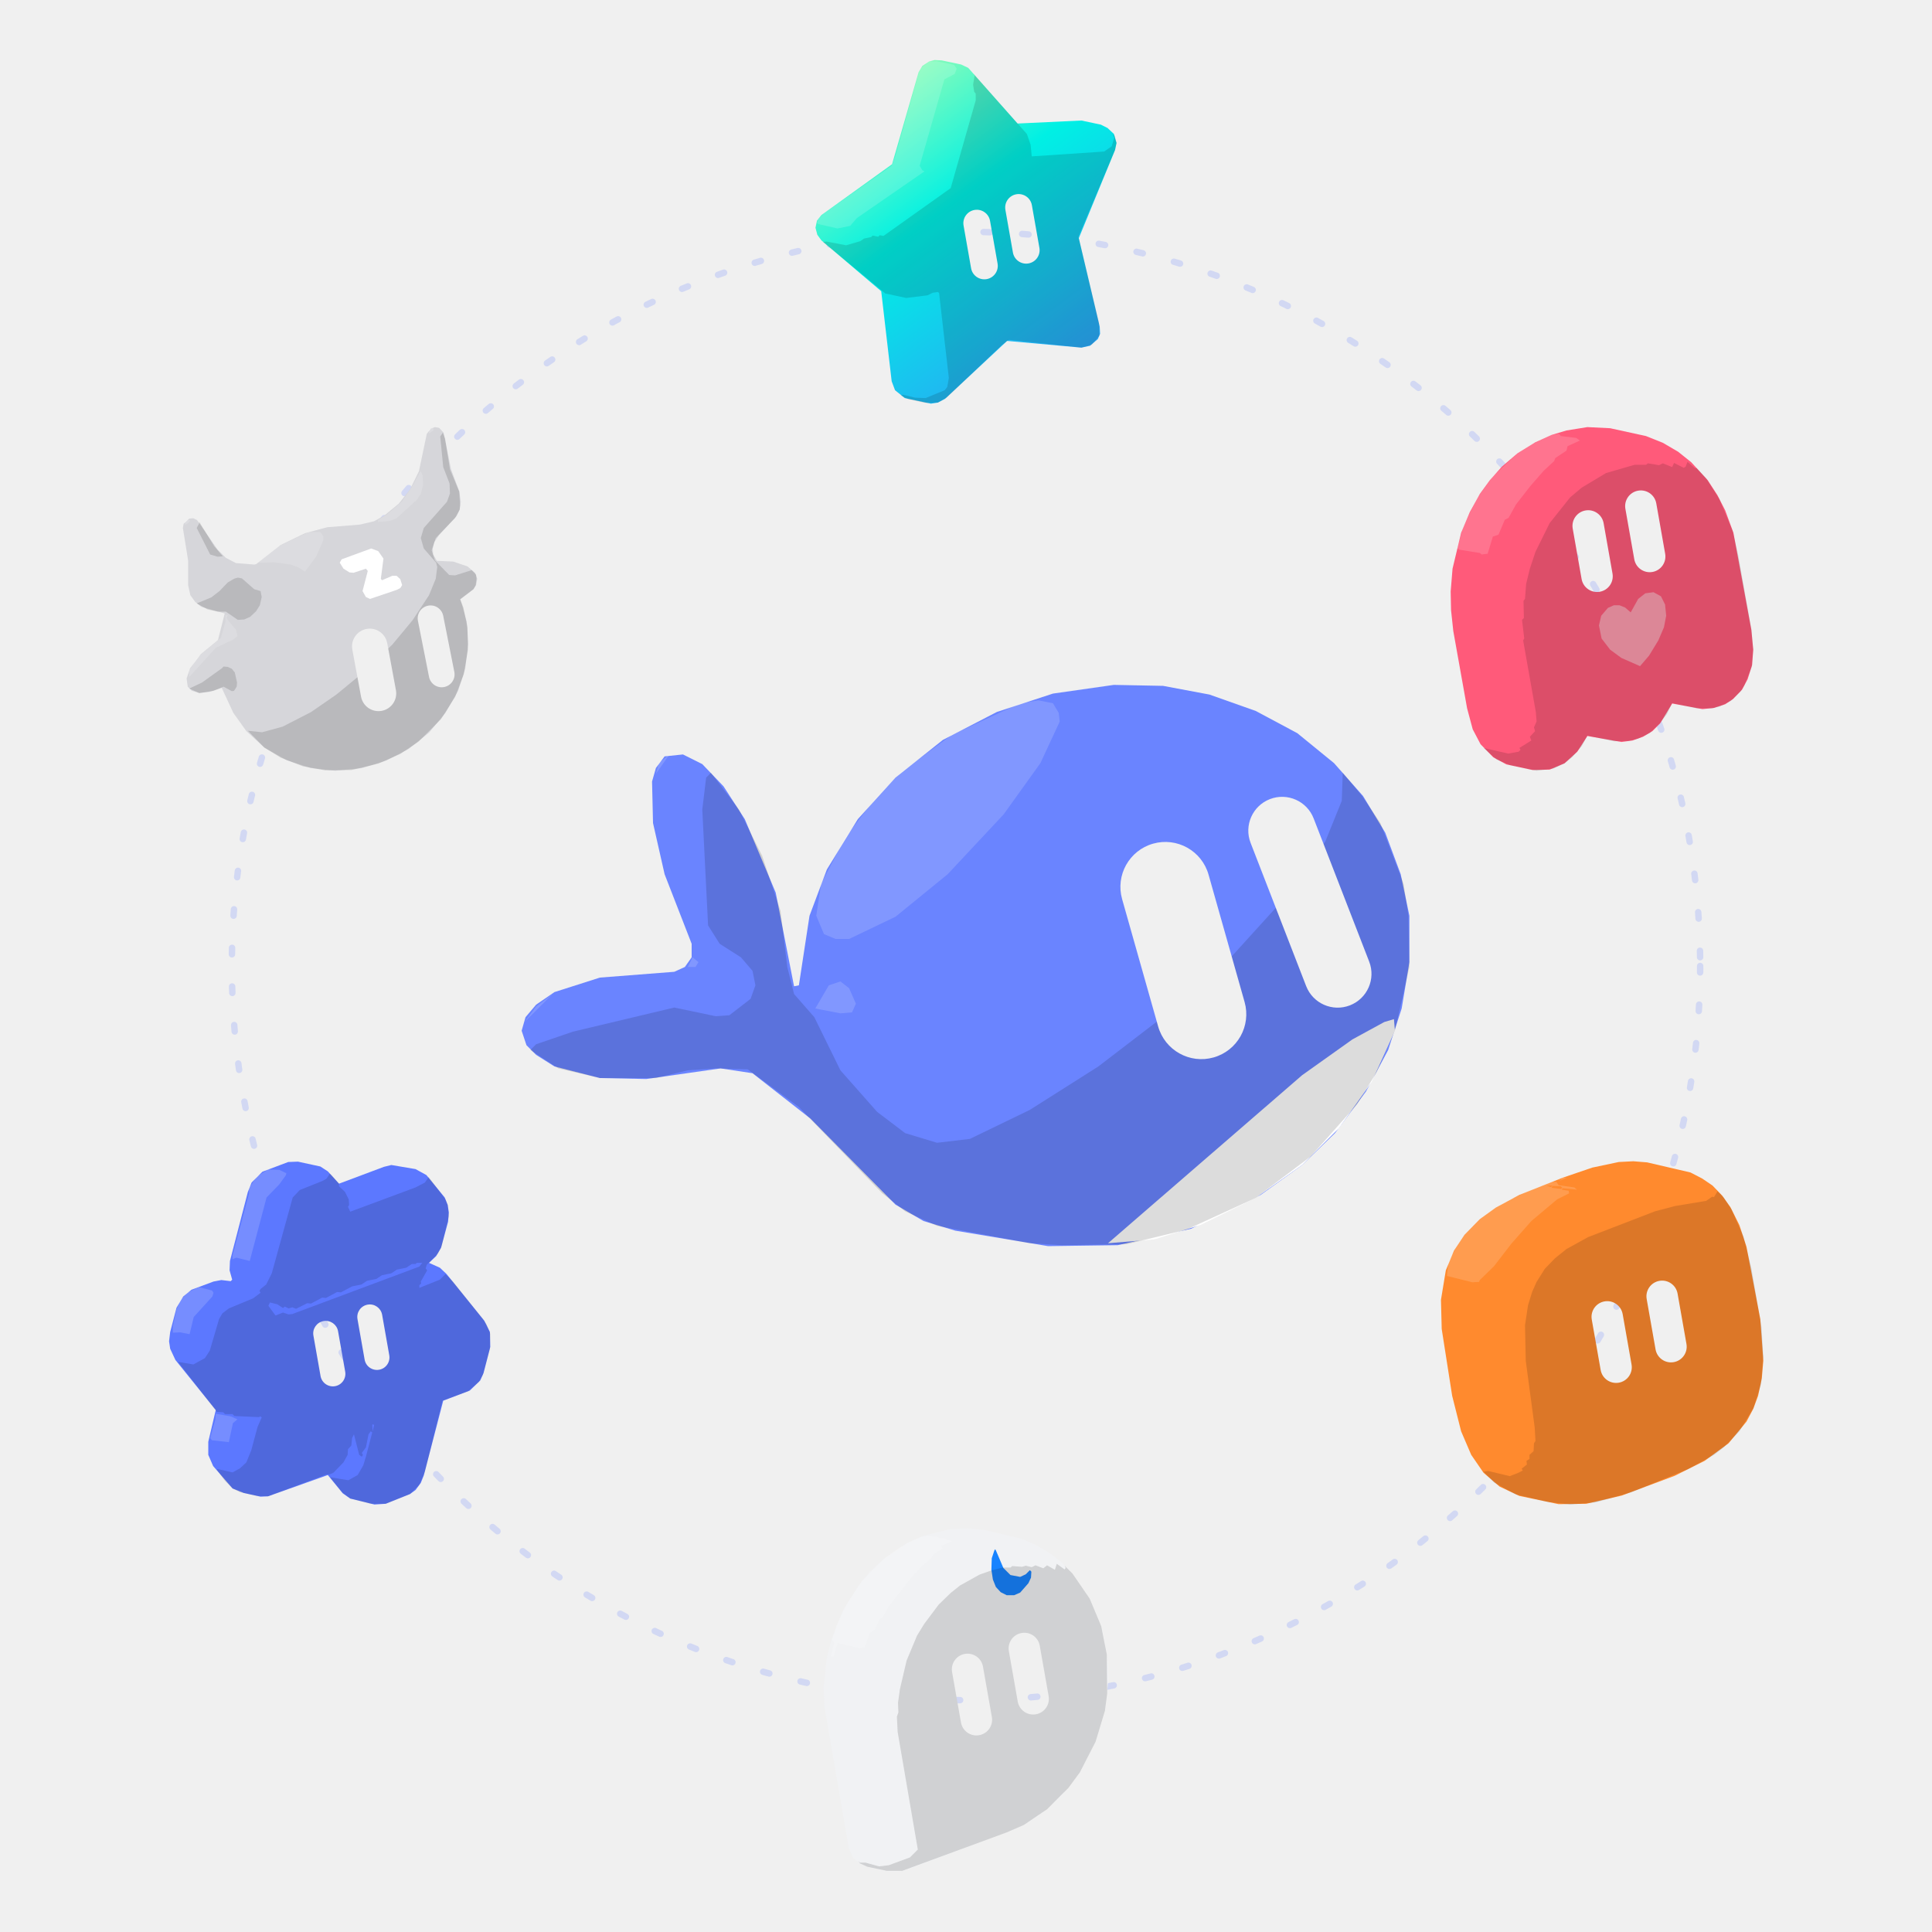
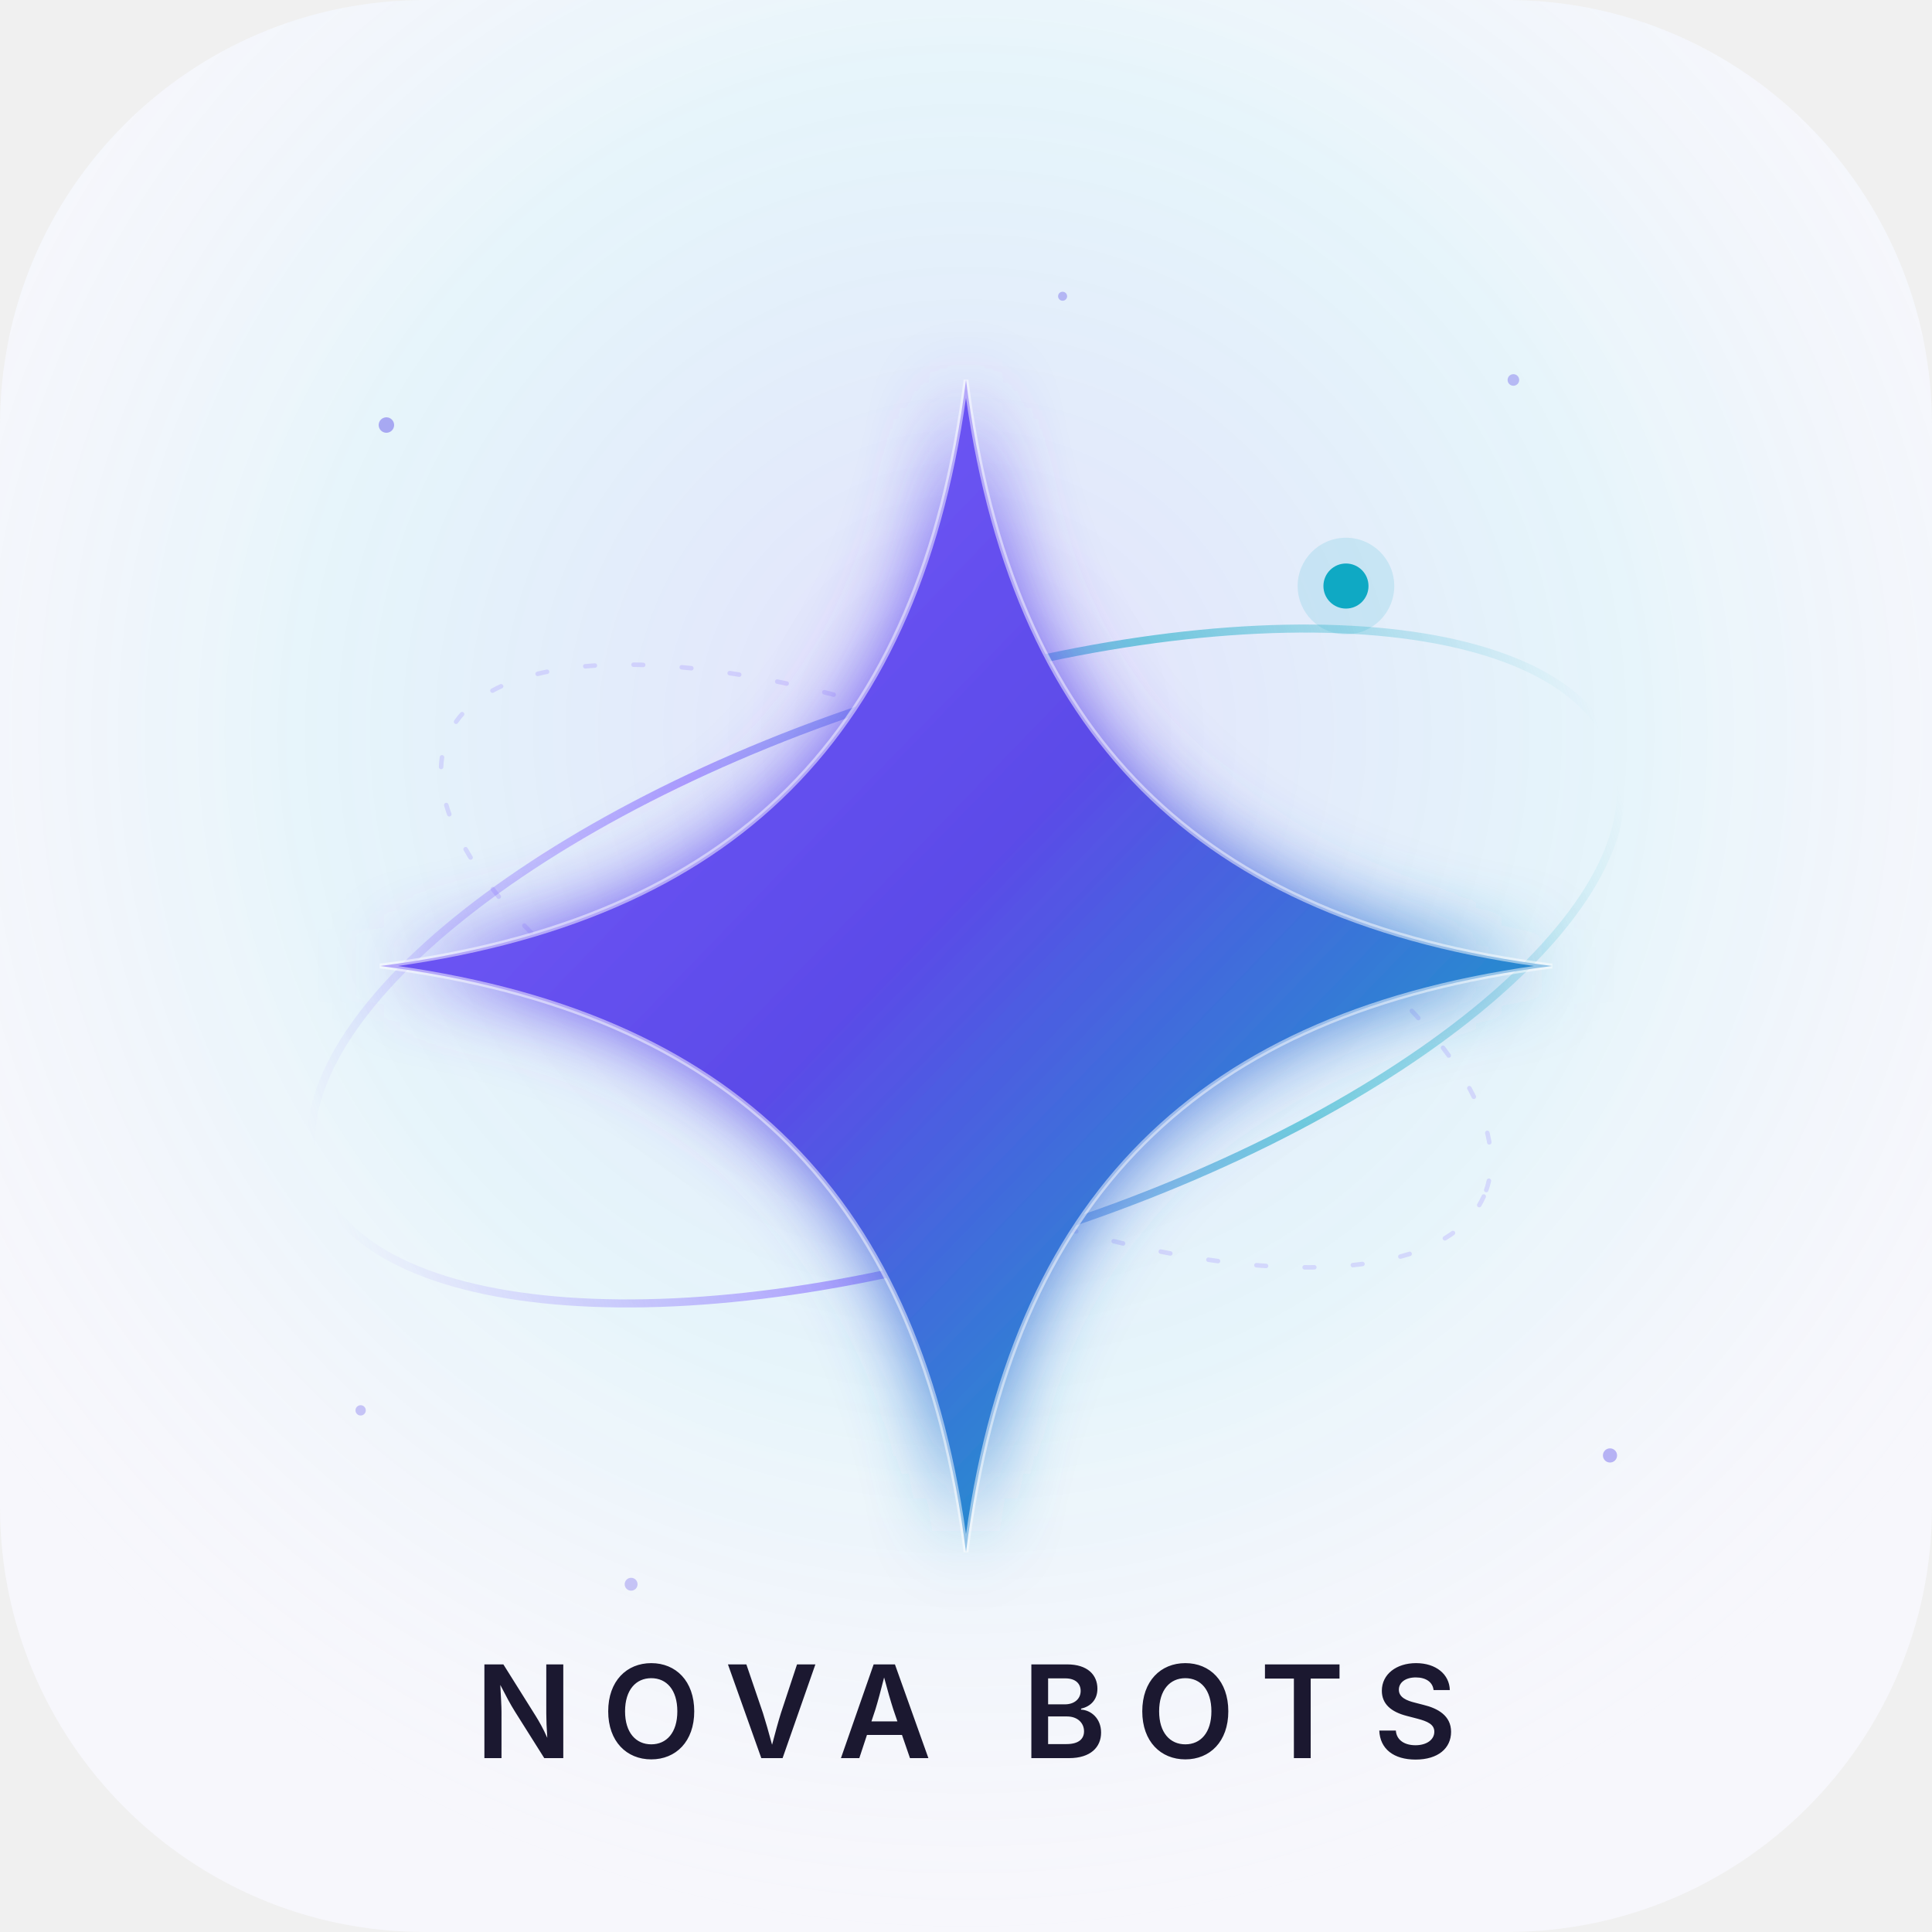
- <svg xmlns="http://www.w3.org/2000/svg" viewBox="0 0 600 600" width="600" height="600" role="img" aria-label="DS Bot">
-   <circle cx="300" cy="300" r="228" fill="none" stroke="#6A84FF" stroke-opacity=".22" stroke-width="2" stroke-dasharray="2 10" stroke-linecap="round" />
-   <g transform="translate(242.0 14.0) scale(1.16)">
-     <defs>
-       <linearGradient id="m0g" gradientUnits="userSpaceOnUse" x1="18" y1="10" x2="78" y2="92">
-         <stop offset="0" stop-color="#A4FFB0" />
-         <stop offset="0.42" stop-color="#00F0E4" />
-         <stop offset="1" stop-color="#2E9EF7" />
-       </linearGradient>
-       <mask id="m0" maskUnits="userSpaceOnUse" x="-100" y="-100" width="300" height="300">
-         <rect x="-100" y="-100" width="300" height="300" fill="#fff" />
-         <g transform="translate(53.9 53.4) rotate(-10)">
-           <rect x="-3.6" y="-9.4" width="7.2" height="18.8" rx="3.6" fill="#000" />
-         </g>
-         <g transform="translate(65.1 49.2) rotate(-10)">
-           <rect x="-3.6" y="-9.4" width="7.2" height="18.8" rx="3.6" fill="#000" />
-         </g>
-       </mask>
-     </defs>
-     <g mask="url(#m0)">
-       <g fill-rule="evenodd">
-         <path d="M40.1 4.4l1.5-.4 1.9 .1 5.2 1.1 1.9 .9 13.2 14.9 17.1-.8 5.2 1.1 1.8 .9 1.7 1.6 .7 2.4-.4 1.9-9.7 23.6 5.6 23.7 .1 1.9-.6 1.4-2.1 1.8-2.3 .5-19.9-1.8-16.6 15.5-1.9 1-1.9 .3-7-1.5-2.6-2.1-.9-2.4-2.8-24.1-16-13.6-1.1-1.5-.5-1.9 .4-1.9 1.2-1.5 18.9-13.6 7.1-24.6 1-1.7z" fill="url(#m0g)" />
-         <path d="M52 7.7l14.3 16.1 1 2.9 .3 3.1 19.4-1.3 2-1.4 .7-2.3-.4-1 .5 .5 .5 1.9-.4 1.9-9.8 23.2 5.5 23.1 .1 3.4-2 2.4-2.8 .8-19.4-2.1-1.9 1.4-14.7 14-2.4 1.4-3.3 .1-4.7-1-2-1 .6-.2 3.3 .8 2.8 .1 5.1-2.1 .7-.9 .4-2.4-2.6-22.7-.3-.3-1.4 .2-1.4 .7-5.7 .7-5.6-1.2-16.7-13.8 1-.1 5.2 1 3.8-1.1 1-.7 1.9-.4 .4-.4 1.5 .3 .4-.4 1 .2 18-12.8 6.7-23.5 0-1.8-.4-.5-.3-1.9 .4-2.4z" fill="#000" fill-opacity=".14" />
-         <path d="M40.1 4.4l2-.1 4.7 1 .7 1-.5 1.4-2.8 1.5-6.6 23.1 .7 1.2 .6 .3-18.1 12.5-1.8 2.1-3.4 .7-5.2-1.2-.3-.4 .3-.9 1.4-1.4 18.3-12.9 .9-2.3 6.4-22.7 .8-1.4z" fill="#fff" fill-opacity=".16" />
-       </g>
-     </g>
+ <svg xmlns="http://www.w3.org/2000/svg" viewBox="0 0 600 600" width="600" height="600" role="img" aria-label="Nova Bots">
+   <defs>
+     <linearGradient id="nb-spark" x1="150" y1="120" x2="460" y2="420" gradientUnits="userSpaceOnUse">
+       <stop offset="0" stop-color="#7C5CFF" />
+       <stop offset=".5" stop-color="#5B4BE8" />
+       <stop offset="1" stop-color="#0FA9C4" />
+     </linearGradient>
+     <radialGradient id="nb-nebula" cx="50%" cy="38%" r="62%">
+       <stop offset="0" stop-color="#7C5CFF" stop-opacity=".16" />
+       <stop offset=".55" stop-color="#22D3EE" stop-opacity=".08" />
+       <stop offset="1" stop-color="#F7F7FC" stop-opacity="0" />
+     </radialGradient>
+     <linearGradient id="nb-ring" x1="90" y1="300" x2="510" y2="300" gradientUnits="userSpaceOnUse">
+       <stop offset="0" stop-color="#7C5CFF" stop-opacity="0" />
+       <stop offset=".35" stop-color="#7C5CFF" stop-opacity=".55" />
+       <stop offset=".7" stop-color="#0FA9C4" stop-opacity=".55" />
+       <stop offset="1" stop-color="#0FA9C4" stop-opacity="0" />
+     </linearGradient>
+     <filter id="nb-glow" x="-60%" y="-60%" width="220%" height="220%">
+       <feGaussianBlur stdDeviation="12" result="blur" />
+       <feMerge>
+         <feMergeNode in="blur" />
+         <feMergeNode in="SourceGraphic" />
+       </feMerge>
+     </filter>
+   </defs>
+   <rect width="600" height="600" rx="132" fill="#F7F7FC" />
+   <rect width="600" height="600" rx="132" fill="url(#nb-nebula)" />
+   <g fill="#5B4BE8">
+     <circle cx="120" cy="132" r="2.4" opacity=".45" />
+     <circle cx="470" cy="118" r="1.8" opacity=".35" />
+     <circle cx="500" cy="452" r="2.2" opacity=".4" />
+     <circle cx="112" cy="438" r="1.6" opacity=".3" />
+     <circle cx="330" cy="92" r="1.4" opacity=".35" />
+     <circle cx="196" cy="492" r="2" opacity=".3" />
  </g>
-   <g transform="translate(439.5 128.0) scale(1.16)">
-     <defs>
-       <mask id="m1" maskUnits="userSpaceOnUse" x="-100" y="-100" width="300" height="300">
-         <rect x="-100" y="-100" width="300" height="300" fill="#fff" />
-         <g transform="translate(47.5 37.2) rotate(-10)">
-           <rect x="-4.2" y="-11.05" width="8.4" height="22.1" rx="4.2" fill="#000" />
-         </g>
-         <g transform="translate(61.6 31.9) rotate(-10)">
-           <rect x="-4.2" y="-11.05" width="8.4" height="22.1" rx="4.2" fill="#000" />
-         </g>
-       </mask>
-     </defs>
-     <g mask="url(#m1)">
-       <g fill-rule="evenodd">
-         <path d="M46.1 4l6.1 .3 9.6 2.1 4.5 1.8 4.1 2.4 3.5 2.8 4.4 4.8 2.6 4 2.1 4.1 2.2 6 4.8 26 .5 5.3-.3 4.1-1.2 3.8-1.5 2.8-2.4 2.5-2.1 1.4-3.1 1-3 .3-8.1-1.5-3.2 5.3-2.1 2.1-2.5 1.5-2.8 1-3 .4-9.1-1.6-2.7 4.2-3.4 3.1-4 1.7-4.6 .1-7-1.5-3.5-1.9-3.4-3.5-2.1-4-1.5-5.6-3.7-20.7-.6-5.6-.1-5 .5-6.1 2.3-9.6 2.3-5.5 2.7-4.9 2.7-3.7 3.2-3.6 4.2-3.6 4.7-2.9 4.4-2 4-1.2z" fill="#FF5A7A" />
-         <path d="M61.6 48.5l2.2-.3 2 1.1 1.1 2.2 .3 3-.6 3.1-1.5 3.5-2.5 4.1-2.4 2.8-5-2.2-3-2.2-2.3-3-.7-3.5 .6-2.6 1.8-2.1 1.6-.7 1.5 0 1.5 .6 1.5 1.3 2-3.6z" fill="#fff" fill-opacity="0.4" />
-         <path d="M69.3 13.6l2.6 1.3 .5-.3 .5-1.3 2 1.7 .5 0 2.5 2.7 3.5 5.5 3.6 8.6 1.5 6.6 3.5 19.7 .5 5.5-.4 4.6-2 5-1 1.6-2.6 2.5-3 1.5-2.1 .5-4 0-6.6-1.4-1.4 2.9-1.9 2.5-2.7 2.6-3.1 1.5-2.5 .6-4 .1-7.1-1.5-1.5 2.8-2.6 3-2 1.6-3 1.4-4.5 .6-7.1-1.5-3.6-1.5-3.5-3.1 6.6 1.5 2.8-.5 .5-.5-.3-.5 3.2-2-.4-1 1.4-1.5-.3-1 .7-1.6-.2-2.5-3.4-19.2 .3-.5-.6-5 .5-.5-.1-4.6 .4-.5 .3-4 1-4.1 1.5-4.5 3.8-7.7 5.5-6.9 3.1-2.6 6.5-3.9 7.6-2.2 3.1 0 .5-.4 3 .5 1-.5 2.5 1z" fill="#000" fill-opacity=".14" />
-         <path d="M36.5 6.1l2-.3 .5 .6 4.1 .5 1 .7-3.3 1.5-.3 1.2-3 2-.3 .8-2.8 2.6-3.5 4-3.9 5-2 3.6-1 .5-1.7 4-1.5 .5-1.4 4.6-1.6 .2-.5-.4-5.6-.9-.4-.4 1.4-5.1 1.5-3.5 2.6-5.1 4-5.5 6.6-6.2 4-2.5z" fill="#fff" fill-opacity=".16" />
-       </g>
-     </g>
+   <ellipse cx="300" cy="300" rx="212" ry="86" fill="none" stroke="url(#nb-ring)" stroke-width="2.5" transform="rotate(-18 300 300)" />
+   <ellipse cx="300" cy="300" rx="176" ry="66" fill="none" stroke="#7C5CFF" stroke-opacity=".18" stroke-width="1.4" stroke-dasharray="3 12" stroke-linecap="round" transform="rotate(24 300 300)" />
+   <g filter="url(#nb-glow)">
+     <path d="M300 118C314 228 372 286 482 300 372 314 314 372 300 482 286 372 228 314 118 300 228 286 286 228 300 118Z" fill="url(#nb-spark)" />
  </g>
-   <g transform="translate(439.5 356.0) scale(1.16)">
-     <defs>
-       <mask id="m2" maskUnits="userSpaceOnUse" x="-100" y="-100" width="300" height="300">
-         <rect x="-100" y="-100" width="300" height="300" fill="#fff" />
-         <g transform="translate(52.6 52.4) rotate(-10)">
-           <rect x="-4.2" y="-11.05" width="8.4" height="22.1" rx="4.2" fill="#000" />
-         </g>
-         <g transform="translate(67.3 46.9) rotate(-10)">
-           <rect x="-4.2" y="-11.05" width="8.4" height="22.1" rx="4.2" fill="#000" />
-         </g>
-       </mask>
-     </defs>
-     <g mask="url(#m2)">
-       <g fill-rule="evenodd">
-         <path d="M54.5 4.2l3.9-.2 3.7 .3 11.6 2.7 3.1 1.6 2.8 1.9 2.6 2.7 2.2 3.1 2.4 4.8 1.9 5.8 3.7 19.4 .8 11.1-.4 4.7-1 4.7-1.3 3.5-1.8 3.4-4.8 5.8-6.4 4.7-8 4-14.2 5.3-9.5 2.2-7.4 .1-10.5-2.2-5.3-2.5-4.3-3.7-3.3-4.8-2.7-6.3-2.4-9.5-2.8-17.9-.2-7.8 1.3-7.9 2.2-5.3 2.8-4.2 4.1-4.2 4.3-3.1 6.3-3.4 11.6-4.6 7.9-2.7z" fill="#FF8A2E" />
-         <path d="M80.5 11.6l2.1 2.1 2.1 3.2 3.2 7.3 2.1 8.4 2.7 15.8 .5 7.9-.6 7.4-2 6.3-3.8 6.3-4.2 4.3-2.6 2-6.9 3.8-15.2 6.2-9.5 2.7-6.8 .6-6.2-.7-8.5-2-5.8-3.2-3.2-3.3 .5 .4 1.1-.2 5.8 1.4 2.1-.8 1.4-.7-.3-.5 1.4-1.1-.1-1 .8-.5 0-1.1 1.1-1 .1-2.1 .4-.6-.2-3.6-2.4-17.9-.2-9.5 .8-5.3 1.1-3.6 1.2-2.7 2.2-3.5 2.7-2.8 3.1-2.5 5.8-3.2 17.9-6.9 5.3-1.4 8.4-1.4 1.6-1.1 .5 .1 .9-1.5z" fill="#000" fill-opacity=".14" />
-         <path d="M39.4 8.4l1.2 0-1.6 .7-1-.1 1-.1zM36.8 9.5l1 0 .6 .9 4.2 .6 .7 .6-3.8-.4-.3 .4 1.9 .3 .1 .7-3.2 1.6-6.9 5.8-5.3 6-4.7 6.1-3.8 3.7-.2 .5-1.8 .1-6.8-1.7 .4-3.6 2.1-4.2 2.2-3.2 4.2-4.3 4.2-3 3.1-1.8 5.3-2.5zM35.1 10.5l1.7 0-.5 .4zM36.5 11.1l.3-.5 2.2 .1 .4 .4-.4 .3z" fill="#fff" fill-opacity=".16" />
-       </g>
-     </g>
-   </g>
-   <g transform="translate(242.0 470.0) scale(1.16)">
-     <defs>
-       <mask id="m3" maskUnits="userSpaceOnUse" x="-100" y="-100" width="300" height="300">
-         <rect x="-100" y="-100" width="300" height="300" fill="#fff" />
-         <g transform="translate(51.6 48.5) rotate(-10)">
-           <rect x="-4.2" y="-11.05" width="8.4" height="22.1" rx="4.2" fill="#000" />
-         </g>
-         <g transform="translate(66.8 42.9) rotate(-10)">
-           <rect x="-4.2" y="-11.05" width="8.4" height="22.1" rx="4.2" fill="#000" />
-         </g>
-       </mask>
-     </defs>
-     <g mask="url(#m3)">
-       <g fill-rule="evenodd">
-         <path d="M45.8 4.2l4.7-.2 4.2 .4 10.2 2.4 3.7 1.6 3.6 2.1 3.3 2.5 3 3.1 4.6 6.7 3.4 8.3 1.5 8.8 .1 4.6-.8 7.8-2.6 8.8-3.9 7.7-5.1 6.7-6.1 5.3-4.1 2.6-3.6 1.6-27.2 10.2-2.8 .7-2.6 0-5.7-1.3-2-.8-1.9-1.7-1.1-2.6-6.5-37.7-.2-5.2 .8-7.7 1.3-5.2 3.1-7.8 4.2-6.7 3-3.6 3.9-3.6 6.3-4.2 4.1-1.8z" fill="#F1F2F4" />
-         <path d="M57.6 9.9l.2-.3 .2 .3 2 4.7 1.9 1.9 2.6 .5 1.5-.7 1.1-1.1 .4 .4-.1 1.6-.7 1.5-2.2 2.5-1.6 .7-2 0-1.6-.8-1.3-1.4-.8-2-.4-2.6 .1-3.1z" fill="#1783FF" fill-opacity="1" />
-         <path d="M74.3 13.5l2.1 1.5 .3-.4-.3-.6 2.1 2.1 4.6 6.7 3.1 7.4 1.5 7.6 .1 10.4-.6 4.6-2.5 8.3-4.2 8.2-3.1 4.2-5.7 5.7-6.2 4.2-4.6 2-28 10.3-4.1 0-5.2-1.1-2-.9-.5-.7 .5 .5 1.5 0 3.6 1 2.6-.3 5.7-2.1 2.1-2.1-5.4-31.5-.2-4.1 .4-1.1-.1-2.6 .5-3.6 1.8-7.7 2.8-6.7 1.9-3.1 3.9-5.2 3.2-3.1 2.5-2 5.2-2.9 3.1-1.1 3.1-.8 2.1 0 .5-.4 2.6 .2 1-.3 1.6 .4 1-.5 2.1 .8 1-.8 2.1 1.2z" fill="#000" fill-opacity=".14" />
-         <path d="M38 6.3l1.7-.3 2.5 .2 .6 .4 1.5 0 .5 .5 1.6 .3-3.1 1.3 .4 .7-2.5 1.6-.5 1-2.5 2.1-2.7 2.9-6.2 7.9-1.5 2.7-1 .9-1.2 2.6-1.4 1-1.3 3.7-1.3 .3-6-1.4-1 3.6-.8 0 .9-3.6-.5-1 1.1-3.6 2.7-5.7 4.1-6.2 5.7-5.8 3.1-2.4 3.6-2.2z" fill="#fff" fill-opacity=".16" />
-       </g>
-     </g>
-   </g>
-   <g transform="translate(44.5 356.0) scale(1.16)">
-     <defs>
-       <mask id="m4" maskUnits="userSpaceOnUse" x="-100" y="-100" width="300" height="300">
-         <rect x="-100" y="-100" width="300" height="300" fill="#fff" />
-         <g transform="translate(49.8 55.5) rotate(-10)">
-           <rect x="-3.35" y="-8.85" width="6.7" height="17.7" rx="3.35" fill="#000" />
-         </g>
-         <g transform="translate(61.6 51.1) rotate(-10)">
-           <rect x="-3.35" y="-8.85" width="6.7" height="17.7" rx="3.35" fill="#000" />
-         </g>
-       </mask>
-     </defs>
-     <g mask="url(#m4)">
-       <g fill-rule="evenodd">
-         <path d="M38.8 4.2l2.6-.1 6 1.3 2 1.3 3 3.3 12-4.5 2-.5 6.5 1.1 2.9 1.6 4.9 6 .8 2 .3 2-.2 2.5-1.9 7-1.3 2.2-1.9 1.8 2.9 1.3 1.8 1.7 10.1 12.5 1.5 3 .1 4-1.8 7-.9 2-2.8 2.7-7.1 2.7-5.2 20-.8 2-1.4 1.9-1.5 1.1-6.5 2.6-3 .2-6.5-1.6-2-1.4-4-4.9-16 5.7-2 .1-4.5-1-3-1.2-5.2-6-1.3-3 0-3.5 2-8.5-10.8-13.4-1.4-3-.3-2 .3-2.5 1.7-6.5 1.8-3 2.2-1.8 5.9-2.2 2.1-.4 2.5 .3 .4-.4-.7-2.5 .1-2.5 4.8-18.5 1-2.5 2.9-2.9z" fill="#5C78FF" />
-         <path d="M49.7 7.7l.2-.4 .5 .4 2 2.3 0 .7 1.6 1.5 1 2 .1 1.5-.3 .5 .6 1.3 17.5-6.5 2.5-1.3 1-1.5 4.5 6 .6 1.5 .3 3-1.9 8-1 2-3 3-.3 1 .4 .5-1.7 3 .1 .5-.5 .5 0 .7 5.5-2.2 1.5-1.5 2 2 8 10 1 1.5 1 2.5-.1 4-1.9 7-1.1 1.9-2.9 2.5-6.8 2.5-4.7 19-1.5 3.5-2.5 2.5-6.5 2.6-4 0-5.5-1.4-2.2-1.7-3.2-4 4.9 .8 2.5-1.4 1.5-2.6 .7-2.3 1.7-6.5-.4-.3-.6 .8-.7 3.5-1.1 1.5 .3 .5-.3 .5-.7-.5-1.4-5.5-.5 1-.2 2-.9 1-.1 1.5-1.1 2-2.7 2.8-1 .4-1 .1-15.5 5.8-3-.1-4.5-1-2-1-2-2-2.2-3 .2-.2 4 .9 2-1.1 1.7-1.6 1.3-3.2 1.7-6.3 1.1-2.5-.3-.3-.5 .2-6.5-.3-.5-.5-2 0-.5-.5-1.7-.1-10.4-13.4 4.1 .7 3.1-1.7 1.3-2 2.5-8.5 .9-1.5 1.7-1.3 6.5-2.7 2-1.5-.3-.5 .3-.5 1.5-1.2 1.5-3 5.6-20.3 1.9-2 6-2.4 1.1-.6zM73.2 31.2l1.5 0-.8 1-34 12.7-1 .1-1.5-.5-2 .8-1.9-2.6 .4-.9 2 .5 1.5 1 .5-.4 1 .5 1-.3 1 .4 3-1.5 1 .1 3-1.6 1 .1 3-1.6 1 .1 3-1.6 2.5-.5 1.5-1 2.5-.5 1.5-1 2.5-.5 1.5-1 2.5-.5 1.5-1 1 0zM61.3 74.6l.1-.2 .4 .2-.4 1.7z" fill="#000" fill-opacity=".14" />
-         <path d="M33.4 6.2l3 .1 1.9 .9-.1 .5-1.8 2.5-3.4 3.5-4.5 17-3.6-.9-1 .4 0-1 4.4-16.5 0-1.5 2.1-3.1zM68.2 6.2l1.2 0zM14.9 37.7l3.5 .9 .4 .6-.3 1-5 5.5-1.1 4.6-2.5-.5-2 .1 0-1.7 1-4.5 1-2.5 2-2.1zM19.4 71.6l4 .7 1.8 .8-1.2 1-1.1 5.1-4.5-.5-.5-.6 1.4-5z" fill="#fff" fill-opacity=".16" />
-       </g>
-     </g>
-   </g>
-   <g transform="translate(44.5 128.0) scale(1.16)">
-     <defs>
-       <mask id="m5" maskUnits="userSpaceOnUse" x="-100" y="-100" width="300" height="300">
-         <rect x="-100" y="-100" width="300" height="300" fill="#fff" />
-         <g transform="translate(61.8 69) rotate(-10.5)">
-           <rect x="-4.75" y="-11.15" width="9.5" height="22.3" rx="4.75" fill="#000" />
-         </g>
-         <g transform="translate(78.4 62.7) rotate(-11.2)">
-           <rect x="-3.45" y="-11.1" width="6.9" height="22.2" rx="3.45" fill="#000" />
-         </g>
-       </mask>
-     </defs>
-     <g mask="url(#m5)">
-       <g fill-rule="evenodd">
-         <path d="M77 4.4l1.1-.4 1.1 .2 1.2 1.3 2 9.8 2.2 5.9 .4 2.8-.3 2.1-.8 1.7-4.7 5.1-1.3 1.9-.4 1.7 .1 1.6 1 1.7 4.4 .2 3.8 1.3 2 1.7 .6 1.6-.3 1.7-.7 1.1-3.5 2.7 1.7 6 .4 5.9-.8 6.6-1.9 6-3.4 5.9-4.4 5.3-5.5 4.4-6 3.1-6.5 2-7.1 .7-6.5-.7-6.5-2.1-6-3.4-4.8-4.4-3.5-4.9-3.1-6.7-3.3 1.1-2.7 .3-2-.6-1.1-1.1-.3-2.2 .9-2.7 2.9-3.8 4.6-3.8 1.8-7.1-6.3-1.8-1.6-1.3-1.3-1.8-.6-2.7 0-6.6-1.4-8.7 .2-1.1 1.5-1.4 1.1-.1 1 .5 5.5 7.9 2.2 2.2 2.7 1.4 4.9 .4 .5-.1 6.5-5.1 6.6-3.2 6-1.6 8.7-.7 3.8-.9 2.7-1.5 3.9-3.2 3-3.8 2.4-4.9 2.1-10z" fill="#D6D6DA" />
-         <path d="M61 36.5l1.9 .7 1.4 2-.7 5.4 .3 .4 2.8-1.2 1.1 0 1 .9 .5 1.6-.5 .8-1 .5-7.1 2.4-1.1-.5-.9-1.6 1.4-5.4-.5-.6-3.3 1.1-1.1-.1-1.6-1-1-1.6 .5-.9z" fill="#fff" fill-opacity="1" />
-         <path d="M80.2 5.5l.6 1.6 1.3 8.2 2.5 6 .2 3.7-.1 1.1-1.2 2.2-5.2 5.4-1.1 3.3 .9 2.7 3.8 3.9 1.6 .1 4.4-1.4 1.2 1.2 .1 1.1-.2 1.7-.6 1.1-3.6 2.7 .9 2.2 1.1 5.4 .1 6-1.1 6.5-2.3 6-3.8 6-6 6-4.9 3.3-5.9 2.6-7.1 1.7-7.1 .1-6-1.1-5.9-2.3-4.4-2.7-4.4-4.5 3.8 .4 5.5-1.5 7.6-3.9 6.8-4.7 7.9-6.5 7.1-6.9 5.4-6.5 4.4-6.7 1.8-4.4 .4-3.2-.3-1.1-3.3-3.8-.8-2.8 .8-2.7 6.2-7 .8-2.2-.1-2.7-1.7-4.4-.8-8.2zM14.9 29.9l.1-.5 4 6.5 2.3 2.7-1.4 .1-2-.6-3.6-7.1zM24.3 44.6l1-.3 1.1 .2 3.3 2.9 1.7 .5 .3 1.6-.5 2.2-1 1.6-1.6 1.5-1.6 .7-1.7 .1-3.2-2.2-2.2 0-2.7-.6-2.9-1.6 3.9-1.6 2.2-1.7 2.2-2.3zM21 68.6l.5-.5 1.1 .1 1.1 .5 .8 1 .6 2.7-.1 1.1-.7 1.1-.6 .1-2.2-1.2-2.7 1.1-3.8 .6-2.7-1.2 3.4-1.6z" fill="#000" fill-opacity=".14" />
-         <path d="M77 4.4l.6-.2 .1 .7-1.2 .8-.1-.8zM74.2 15.8l.6 1.1 .1 2.7-.6 2.2-1 1.6-5.5 5-1.7 .7-3.3 .3 .1-.6 2.1-1.2 4.2-3.6 2.7-3.9zM11.7 28.9l.8 0-.1 .5-1.2 .8-.1-.8zM44.3 32.1l3.1 0 .8 1.1 0 1.1-1.9 4.3-3 4.1-1.7-1.1-2.1-.8-4.4-.6-4.4 .1 5.5-4.4zM22 54.4l.6 0-.3 .6 .2 .5 2.3 2.7 .4 1.7-1 .9-4.8 2.3-7.1 7.8 0-1.8 2.1-3.3 6.4-5.4 1.2-4.3z" fill="#fff" fill-opacity=".16" />
-       </g>
-     </g>
-   </g>
-   <g transform="translate(150.0 150.0) scale(3)">
-     <defs>
-       <mask id="m6" maskUnits="userSpaceOnUse" x="-100" y="-100" width="300" height="300">
-         <rect x="-100" y="-100" width="300" height="300" fill="#fff" />
-         <g transform="translate(72.5 48.4) rotate(-15.8)">
-           <rect x="-4.65" y="-11.5" width="9.3" height="23" rx="4.65" fill="#000" />
-         </g>
-         <g transform="translate(85.6 43.4) rotate(-21.2)">
-           <rect x="-3.5" y="-11.45" width="7" height="22.9" rx="3.5" fill="#000" />
-         </g>
-       </mask>
-     </defs>
-     <g mask="url(#m6)">
-       <g fill-rule="evenodd">
-         <path d="M65.3 20.9l5.1 .1 4.8 .9 4.8 1.7 4.3 2.3 3.8 3.1 3 3.4 2.3 3.8 1.6 4.3 .9 4.3 0 4.8-.8 4.8-1.4 4.3-2.3 4.3-3.2 4.3-3.4 3.3-4.3 3.1-7.2 3.5-7.6 1.7-7.2 .1-9.6-1.6-3.3-1-2.9-1.7-8.8-8.9-6-4.7-3.3-.5-7.7 1.1-4.8-.1-4.7-1.2-1.9-1.2-1-1-.5-1.5 .4-1.4 1.1-1.3 1.9-1.3 4.7-1.5 7.7-.6 1.1-.5 .7-1 0-1.4-2.8-7.2-1.2-5.3-.1-4.3 .4-1.4 .9-1.2 1.9-.2 2 1 2.2 2.3 2.2 3.4 3.2 7.6 1.9 9.7 .5-.1 1.1-7.2 1.8-4.8 3.2-5.2 3.9-4.3 4.9-3.9 5.6-2.9 5.8-1.9z" fill="#6A84FF" />
-         <path d="M93.3 55.8l1-.3 .1 1.2-2.4 5.3-3.4 4.8-3.8 3.8-4.8 3.4-5.7 2.8-4.8 1.5-4.8 .4 20.1-17.4 5.2-3.7z" fill="#fff" fill-opacity="1" />
-         <path d="M88.6 29.5l2.4 2.9 1.9 2.8 2.4 6.3 .5 3.3 .1 5.3-1.5 6.6-1.9 4.3-2 3.3-4.8 5.4-5.7 4.3-7.2 3.3-6.2 1.5-6.7 .1-3.3-.2-9.6-1.8-3.3-1.5-2.4-1.9-8.6-8.9-5.3-3.9-3.3-.1-2.9 .2-3.3 .8-5.8 0-4.3-1-2.9-1.9 .6-.6 3.8-1.3 10.5-2.5 4.3 .9 1.4-.1 2.2-1.7 .5-1.4-.3-1.5-1.2-1.4-2.2-1.4-1.2-1.9-.6-12 .4-3.3 .5-.5 2.9 3.8 2.4 4.8 1.9 5.7 .7 5.8 .7 2.8 2.1 2.4 2.7 5.5 3.8 4.3 2.9 2.2 3.3 1 3.4-.4 6.2-3 7.1-4.5 7.3-5.6 6.6-5.9 5.9-6.5 3.7-5.3 1.7-4.2 .1-2.9z" fill="#000" fill-opacity=".14" />
-         <path d="M55.6 22.8l1.9-.3 1.5 .3 .6 1 .1 .9-2 4.3-3.8 5.3-5.8 6.2-5.4 4.4-4.8 2.3-1.4 0-1.2-.5-.8-1.9 .5-3.3 2.5-4.8 3.3-4.3 2.4-2.4 5.3-3.9zM19.3 28.1l-1.4 2 .3-1.1zM21.7 49.1l.6 .5-.3 .5-.8 0zM35.8 52l1.2-.4 .9 .7 .7 1.6-.4 .9-1.2 .1-2.6-.5zM7.2 52.9l-2.9 2.9 1.2-1.6z" fill="#fff" fill-opacity=".16" />
-       </g>
-     </g>
-   </g>
+   <path d="M300 118C314 228 372 286 482 300 372 314 314 372 300 482 286 372 228 314 118 300 228 286 286 228 300 118Z" fill="none" stroke="#FFFFFF" stroke-opacity=".5" stroke-width="1.5" />
+   <circle cx="418" cy="182" r="7" fill="#0FA9C4" />
+   <circle cx="418" cy="182" r="15" fill="#0FA9C4" fill-opacity=".14" />
+   <text x="300" y="546" text-anchor="middle" font-family="Inter, Segoe UI, Helvetica, Arial, sans-serif" font-size="40" font-weight="600" letter-spacing="9" fill="#1B1830">NOVA BOTS</text>
</svg>
